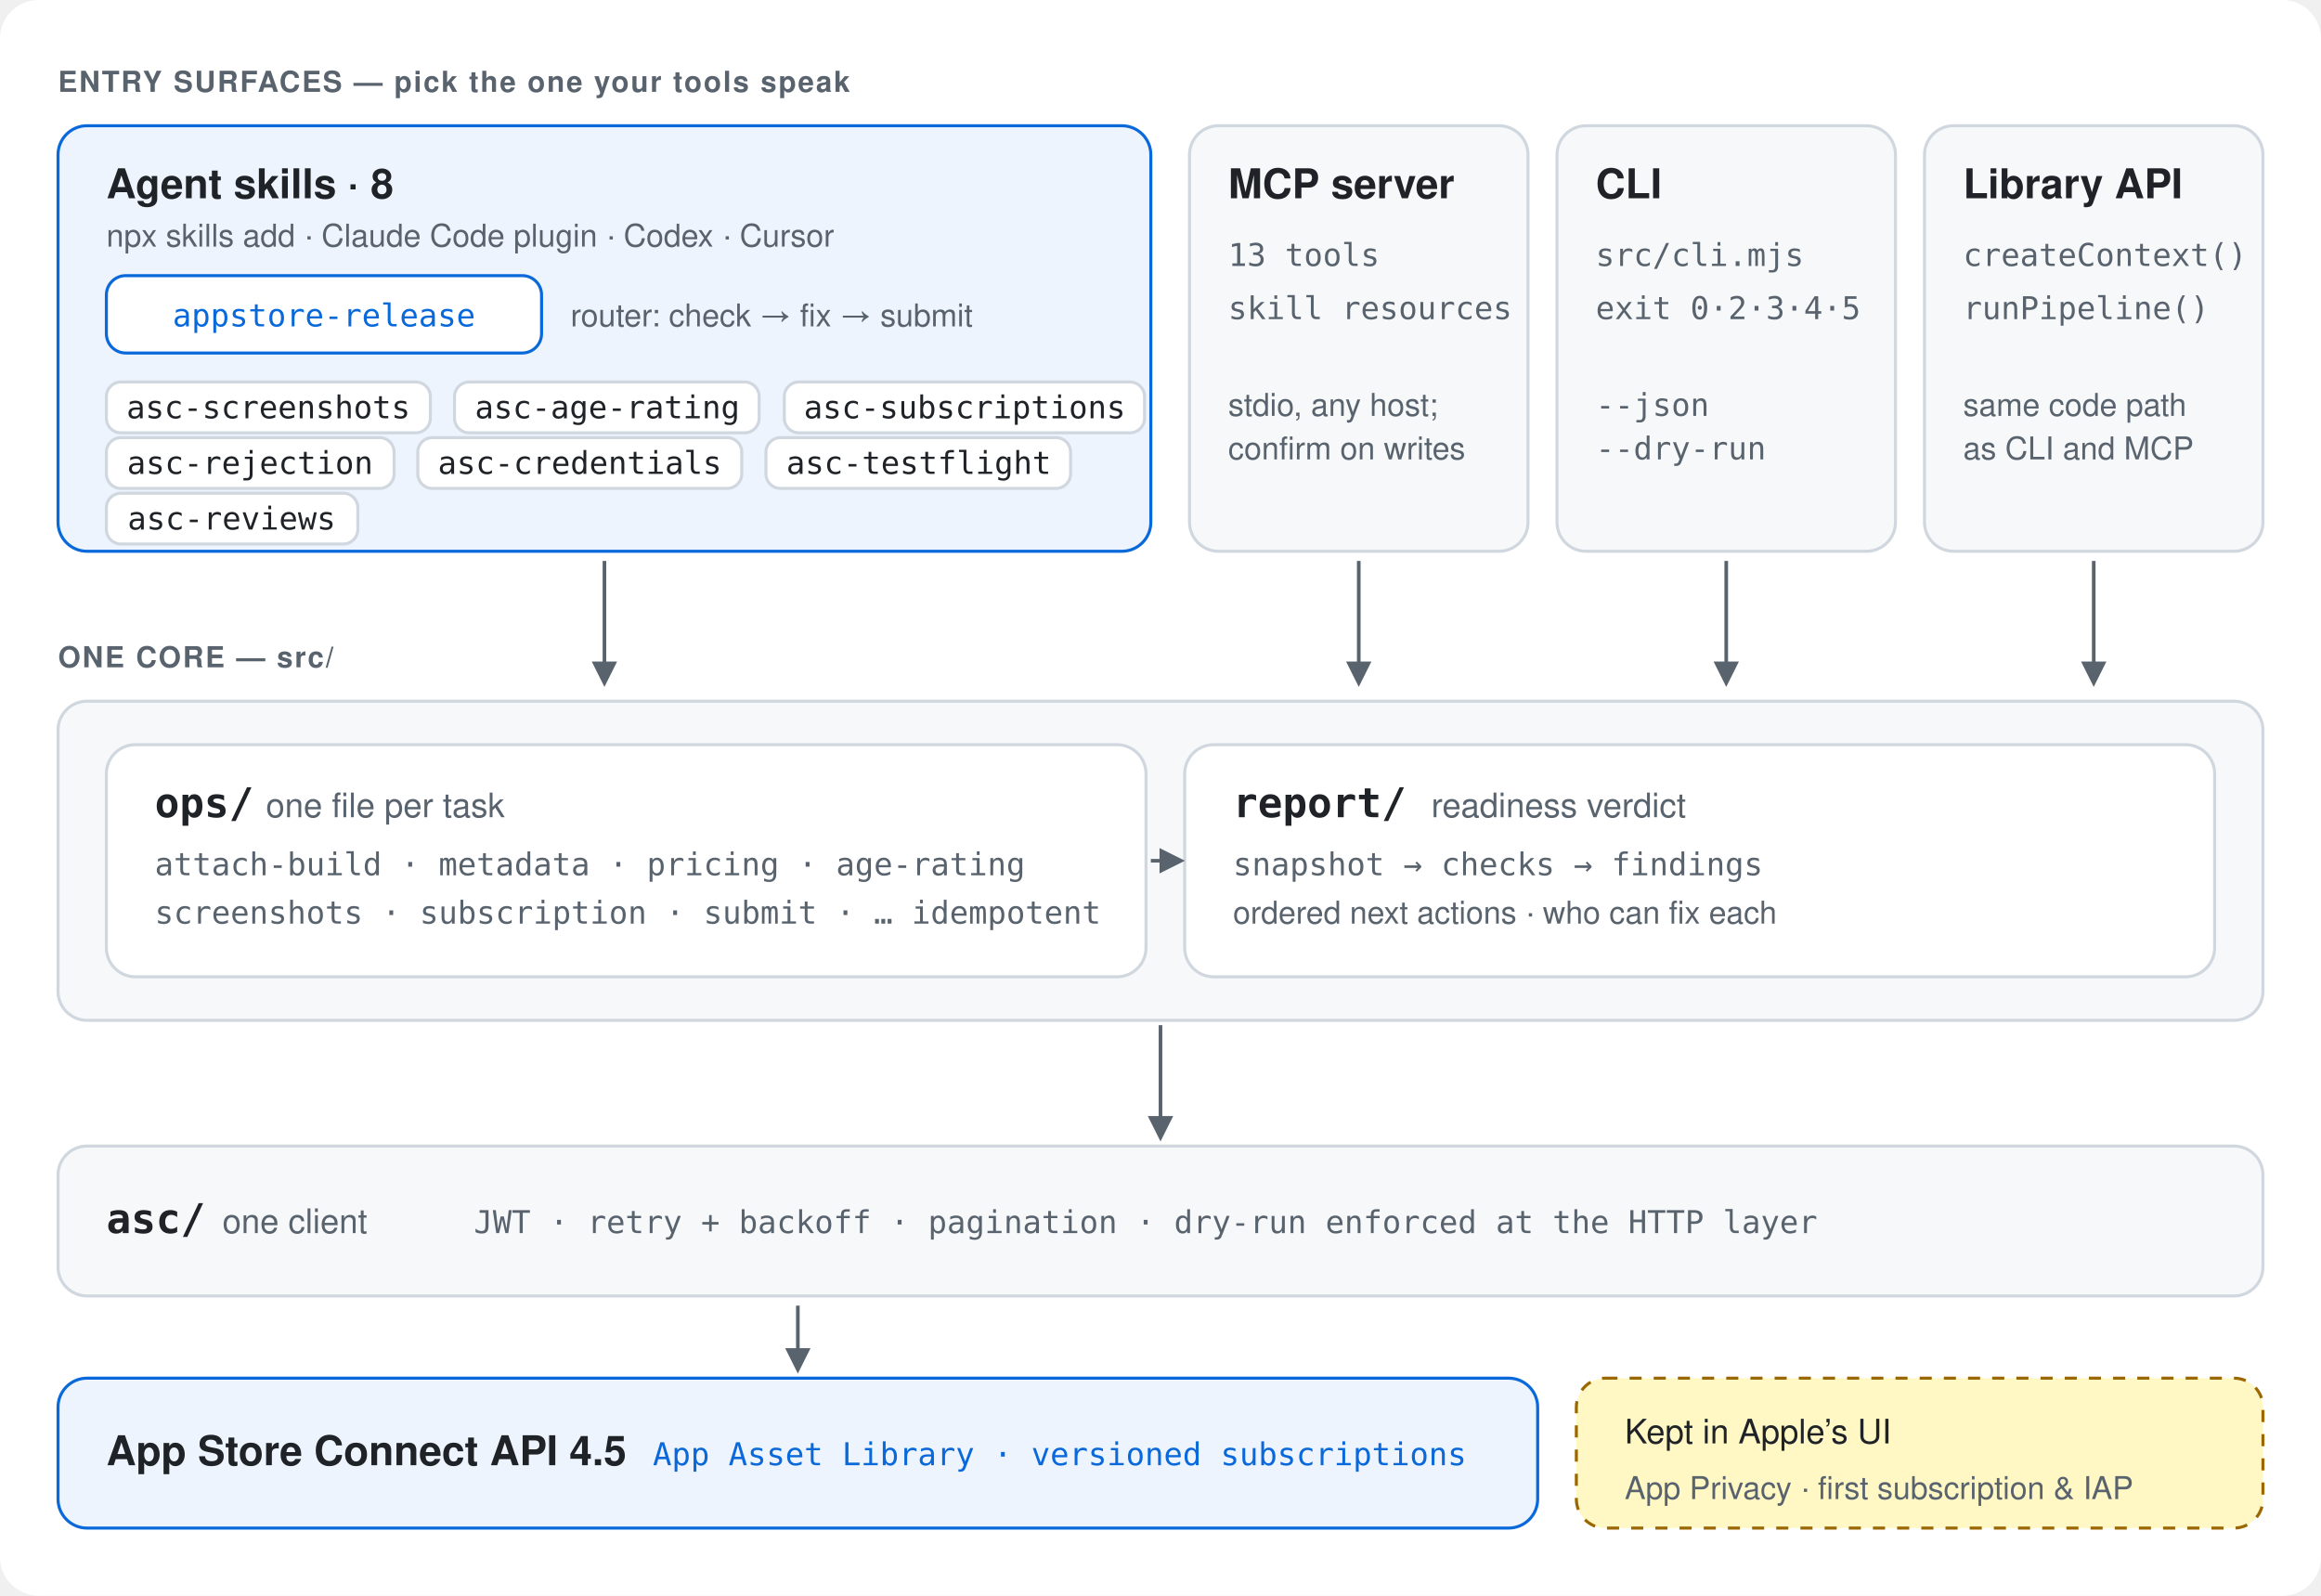
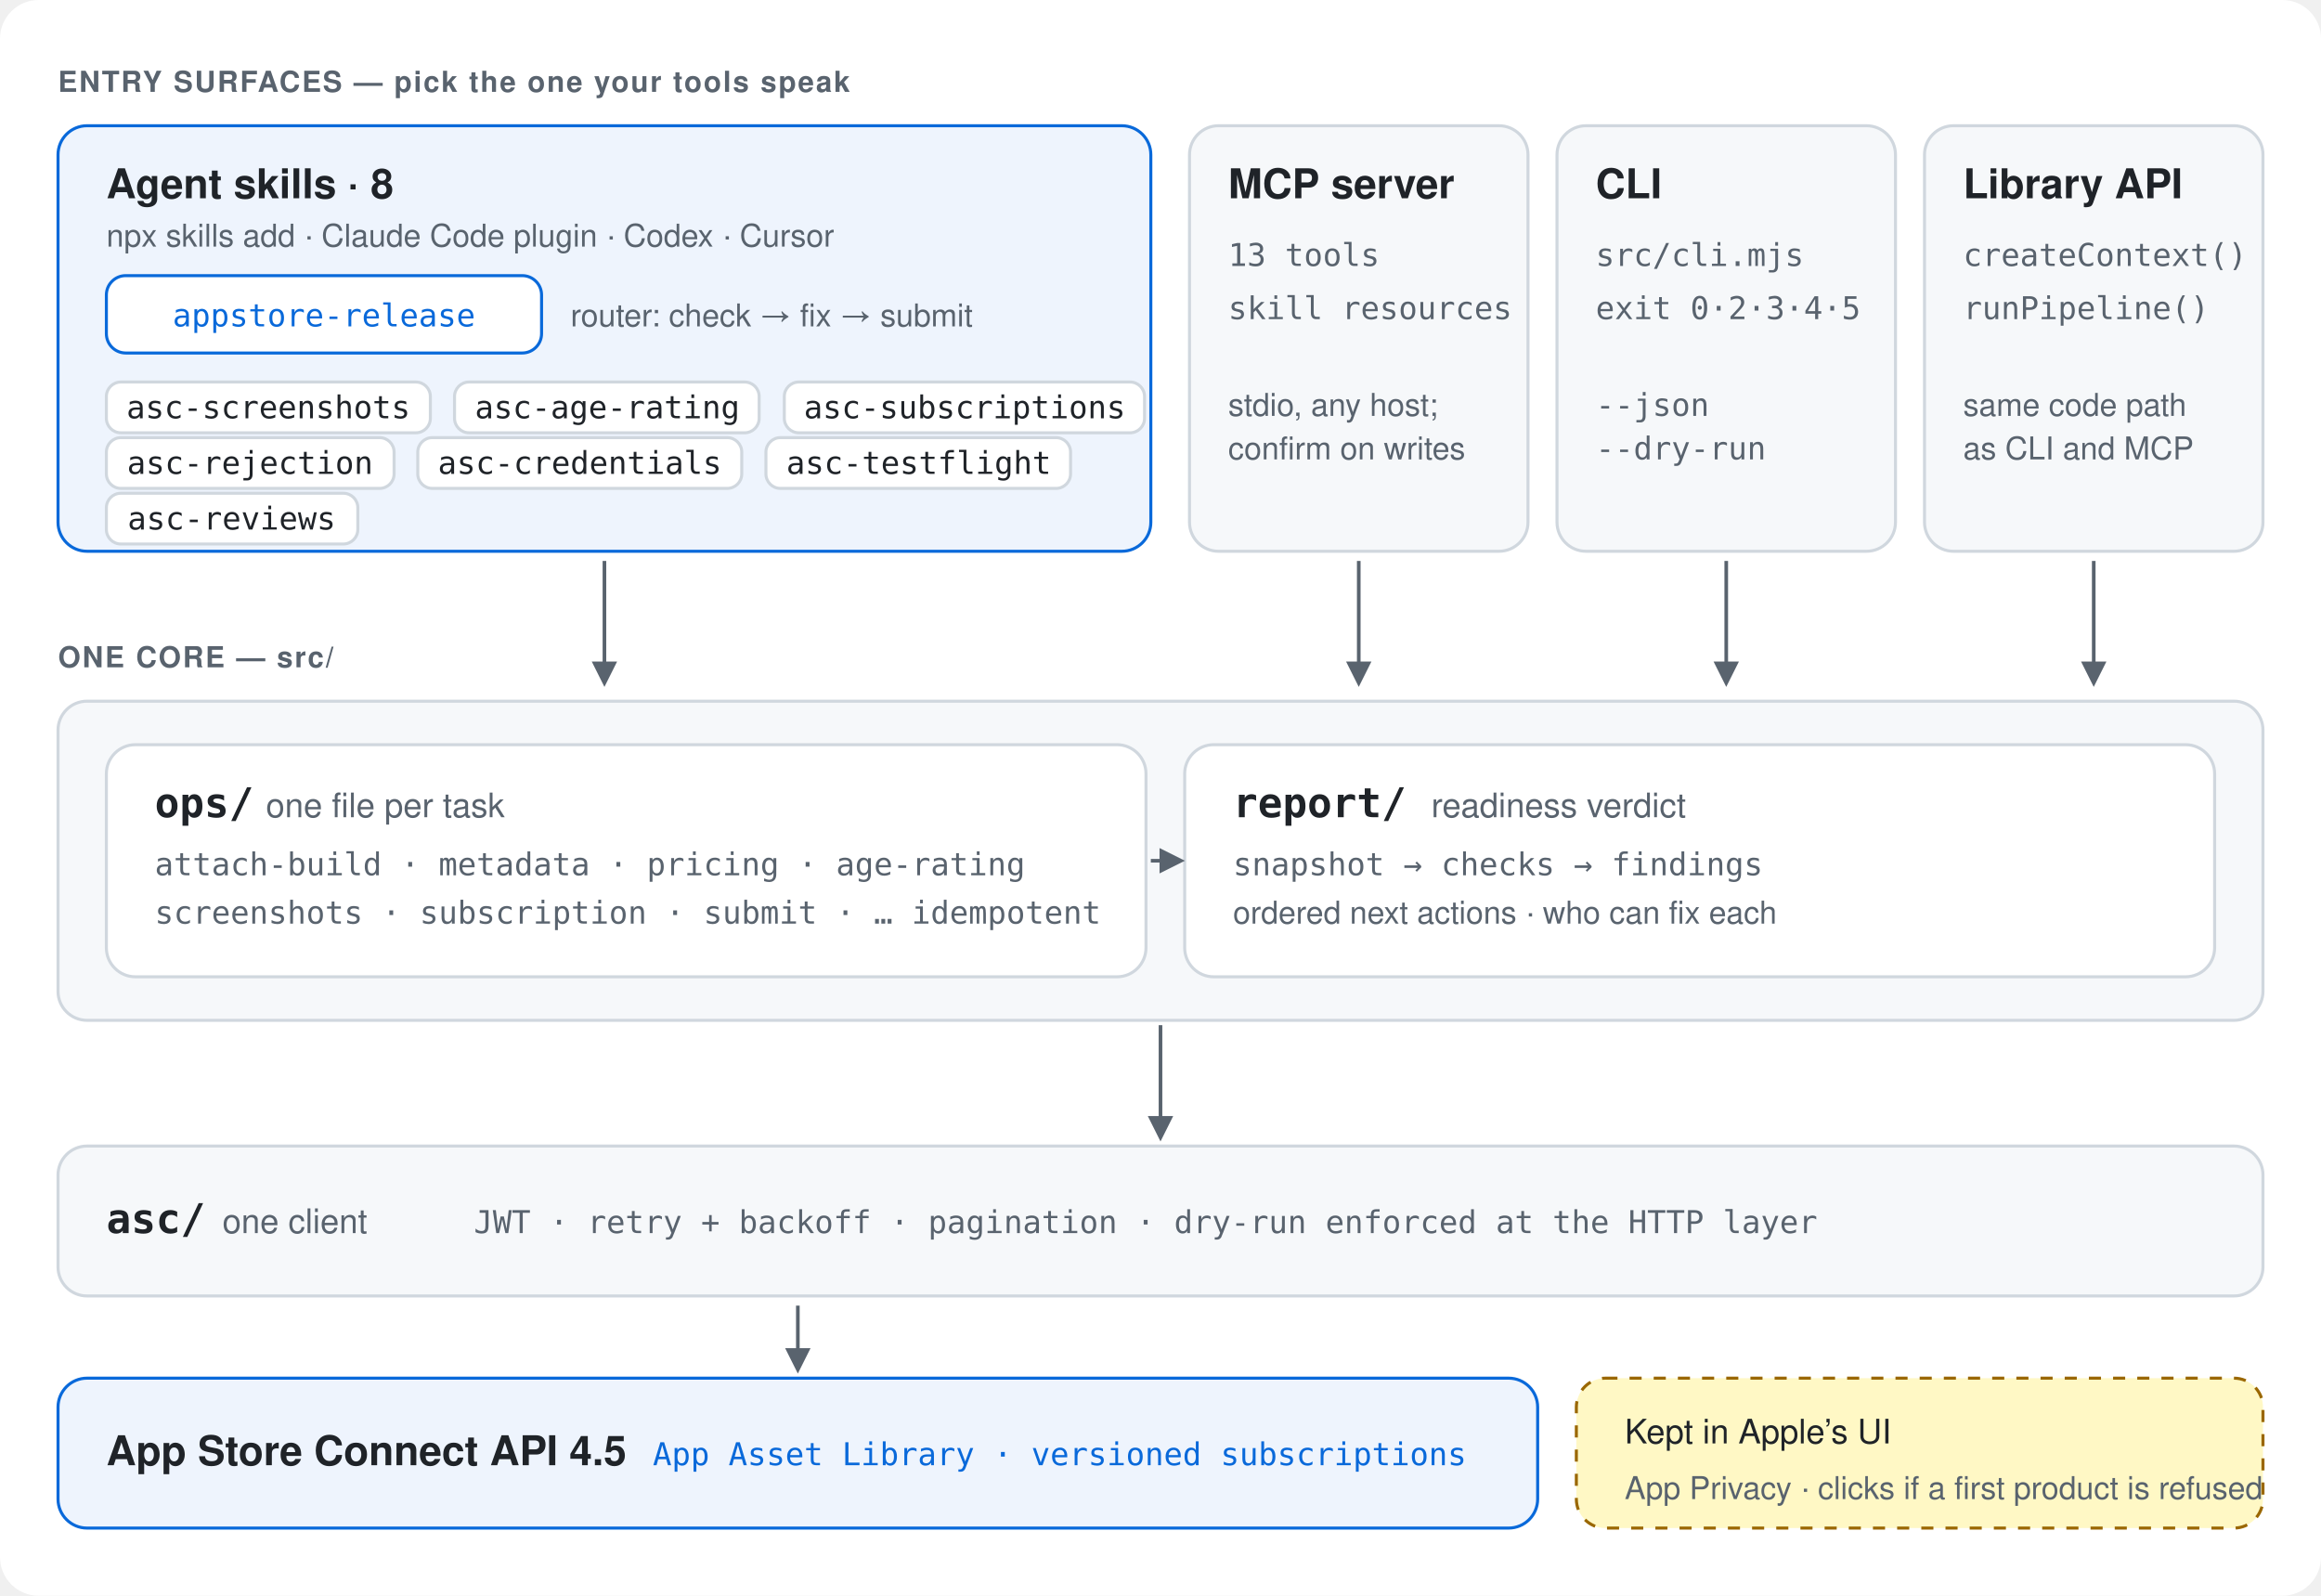
<svg xmlns="http://www.w3.org/2000/svg" viewBox="0 0 960 660" width="960" height="660" role="img" aria-labelledby="t d">
  <defs>
    <marker id="ah" viewBox="0 0 10 10" refX="8" refY="5" markerWidth="7" markerHeight="7" orient="auto-start-reverse">
      <path d="M0,0 L10,5 L0,10 z" fill="#59636e" />
    </marker>
    <style>
    .s { font-family: -apple-system, BlinkMacSystemFont, 'Segoe UI', Helvetica, Arial, sans-serif; fill: #1f2328; }
    .m { font-family: ui-monospace, SFMono-Regular, 'SF Mono', Menlo, Consolas, monospace; fill: #1f2328; }
    .mu { fill: #59636e; }
    .ac { fill: #0969da; }
    .h { font-size: 17px; font-weight: 650; }
    .b { font-size: 14px; }
    .c { font-size: 13px; }
    .k { font-size: 12px; letter-spacing: .06em; text-transform: uppercase; font-weight: 600; }
  </style>
  </defs>
  <rect width="960" height="660" rx="16" fill="#ffffff" />
  <text x="24" y="38" class="s k mu" text-anchor="start">ENTRY SURFACES — pick the one your tools speak</text>
  <rect x="24" y="52" width="452" height="176" rx="12" fill="#eef4fd" stroke="#0969da" stroke-width="1.25" />
  <text x="44" y="82" class="s h" text-anchor="start">Agent skills · 8</text>
  <text x="44" y="102" class="s c mu" text-anchor="start">npx skills add · Claude Code plugin · Codex · Cursor</text>
  <rect x="44" y="114" width="180" height="32" rx="8" fill="#ffffff" stroke="#0969da" stroke-width="1.25" />
  <text x="134" y="135" class="m c ac" text-anchor="middle">appstore-release</text>
  <text x="236" y="135" class="s c mu" text-anchor="start">router: check → fix → submit</text>
  <rect x="44" y="158" width="134" height="21" rx="6" fill="#ffffff" stroke="#d0d7de" stroke-width="1.25" />
  <text x="111.0" y="173" class="m c" text-anchor="middle">asc-screenshots</text>
  <rect x="188.0" y="158" width="126" height="21" rx="6" fill="#ffffff" stroke="#d0d7de" stroke-width="1.25" />
  <text x="251.2" y="173" class="m c" text-anchor="middle">asc-age-rating</text>
  <rect x="324.4" y="158" width="149" height="21" rx="6" fill="#ffffff" stroke="#d0d7de" stroke-width="1.25" />
  <text x="399.0" y="173" class="m c" text-anchor="middle">asc-subscriptions</text>
  <rect x="44" y="181" width="119" height="21" rx="6" fill="#ffffff" stroke="#d0d7de" stroke-width="1.25" />
  <text x="103.4" y="196" class="m c" text-anchor="middle">asc-rejection</text>
  <rect x="172.8" y="181" width="134" height="21" rx="6" fill="#ffffff" stroke="#d0d7de" stroke-width="1.25" />
  <text x="239.8" y="196" class="m c" text-anchor="middle">asc-credentials</text>
  <rect x="316.8" y="181" width="126" height="21" rx="6" fill="#ffffff" stroke="#d0d7de" stroke-width="1.25" />
  <text x="380.0" y="196" class="m c" text-anchor="middle">asc-testflight</text>
  <rect x="44" y="204" width="104" height="21" rx="6" fill="#ffffff" stroke="#d0d7de" stroke-width="1.25" />
  <text x="95.8" y="219" class="m c" text-anchor="middle">asc-reviews</text>
  <rect x="492" y="52" width="140" height="176" rx="12" fill="#f6f8fa" stroke="#d0d7de" stroke-width="1.25" />
  <text x="508" y="82" class="s h" text-anchor="start">MCP server</text>
  <text x="508" y="110" class="m c mu" text-anchor="start">13 tools</text>
  <text x="508" y="132" class="m c mu" text-anchor="start">skill resources</text>
  <rect x="644" y="52" width="140" height="176" rx="12" fill="#f6f8fa" stroke="#d0d7de" stroke-width="1.25" />
  <text x="660" y="82" class="s h" text-anchor="start">CLI</text>
  <text x="660" y="110" class="m c mu" text-anchor="start">src/cli.mjs</text>
  <text x="660" y="132" class="m c mu" text-anchor="start">exit 0·2·3·4·5</text>
  <rect x="796" y="52" width="140" height="176" rx="12" fill="#f6f8fa" stroke="#d0d7de" stroke-width="1.25" />
  <text x="812" y="82" class="s h" text-anchor="start">Library API</text>
  <text x="812" y="110" class="m c mu" text-anchor="start">createContext()</text>
  <text x="812" y="132" class="m c mu" text-anchor="start">runPipeline()</text>
  <text x="508" y="172" class="s c mu" text-anchor="start">stdio, any host;</text>
  <text x="508" y="190" class="s c mu" text-anchor="start">confirm on writes</text>
  <text x="660" y="172" class="m c mu" text-anchor="start">--json</text>
  <text x="660" y="190" class="m c mu" text-anchor="start">--dry-run</text>
  <text x="812" y="172" class="s c mu" text-anchor="start">same code path</text>
  <text x="812" y="190" class="s c mu" text-anchor="start">as CLI and MCP</text>
  <path d="M250,232 L250,282" stroke="#59636e" stroke-width="1.5" fill="none" marker-end="url(#ah)" />
  <path d="M562,232 L562,282" stroke="#59636e" stroke-width="1.5" fill="none" marker-end="url(#ah)" />
  <path d="M714,232 L714,282" stroke="#59636e" stroke-width="1.5" fill="none" marker-end="url(#ah)" />
  <path d="M866,232 L866,282" stroke="#59636e" stroke-width="1.5" fill="none" marker-end="url(#ah)" />
  <text x="24" y="276" class="s k mu" text-anchor="start">ONE CORE — src/</text>
  <rect x="24" y="290" width="912" height="132" rx="12" fill="#f6f8fa" stroke="#d0d7de" stroke-width="1.25" />
  <rect x="44" y="308" width="430" height="96" rx="12" fill="#ffffff" stroke="#d0d7de" stroke-width="1.25" />
  <text x="64" y="338" class="m h" text-anchor="start">ops/</text>
  <text x="110" y="338" class="s b mu" text-anchor="start">one file per task</text>
  <text x="64" y="362" class="m c mu" text-anchor="start">attach-build · metadata · pricing · age-rating</text>
  <text x="64" y="382" class="m c mu" text-anchor="start">screenshots · subscription · submit · …  idempotent</text>
  <rect x="490" y="308" width="426" height="96" rx="12" fill="#ffffff" stroke="#d0d7de" stroke-width="1.25" />
  <text x="510" y="338" class="m h" text-anchor="start">report/</text>
  <text x="592" y="338" class="s b mu" text-anchor="start">readiness verdict</text>
  <text x="510" y="362" class="m c mu" text-anchor="start">snapshot → checks → findings</text>
  <text x="510" y="382" class="s c mu" text-anchor="start">ordered next actions · who can fix each</text>
  <path d="M476,356 L488,356" stroke="#59636e" stroke-width="1.5" fill="none" marker-end="url(#ah)" />
  <path d="M480,424 L480,470" stroke="#59636e" stroke-width="1.5" fill="none" marker-end="url(#ah)" />
  <rect x="24" y="474" width="912" height="62" rx="12" fill="#f6f8fa" stroke="#d0d7de" stroke-width="1.25" />
  <text x="44" y="510" class="m h" text-anchor="start">asc/</text>
  <text x="92" y="510" class="s b mu" text-anchor="start">one client</text>
  <text x="196" y="510" class="m c mu" text-anchor="start">JWT · retry + backoff · pagination · dry-run enforced at the HTTP layer</text>
  <path d="M330,540 L330,566" stroke="#59636e" stroke-width="1.5" fill="none" marker-end="url(#ah)" />
  <rect x="24" y="570" width="612" height="62" rx="12" fill="#eef4fd" stroke="#0969da" stroke-width="1.25" />
  <text x="44" y="606" class="s h" text-anchor="start">App Store Connect API 4.5</text>
  <text x="270" y="606" class="m c ac" text-anchor="start">App Asset Library · versioned subscriptions</text>
  <rect x="652" y="570" width="284" height="62" rx="12" fill="#fff8c5" stroke="#9a6700" stroke-width="1.25" stroke-dasharray="5 5" />
  <text x="672" y="597" class="s b" text-anchor="start">Kept in Apple’s UI</text>
-   <text x="672" y="620" class="s c mu" text-anchor="start">App Privacy · first subscription &amp; IAP</text>
+   <text x="672" y="620" class="s c mu" text-anchor="start">App Privacy · clicks if a first product is refused</text>
</svg>
